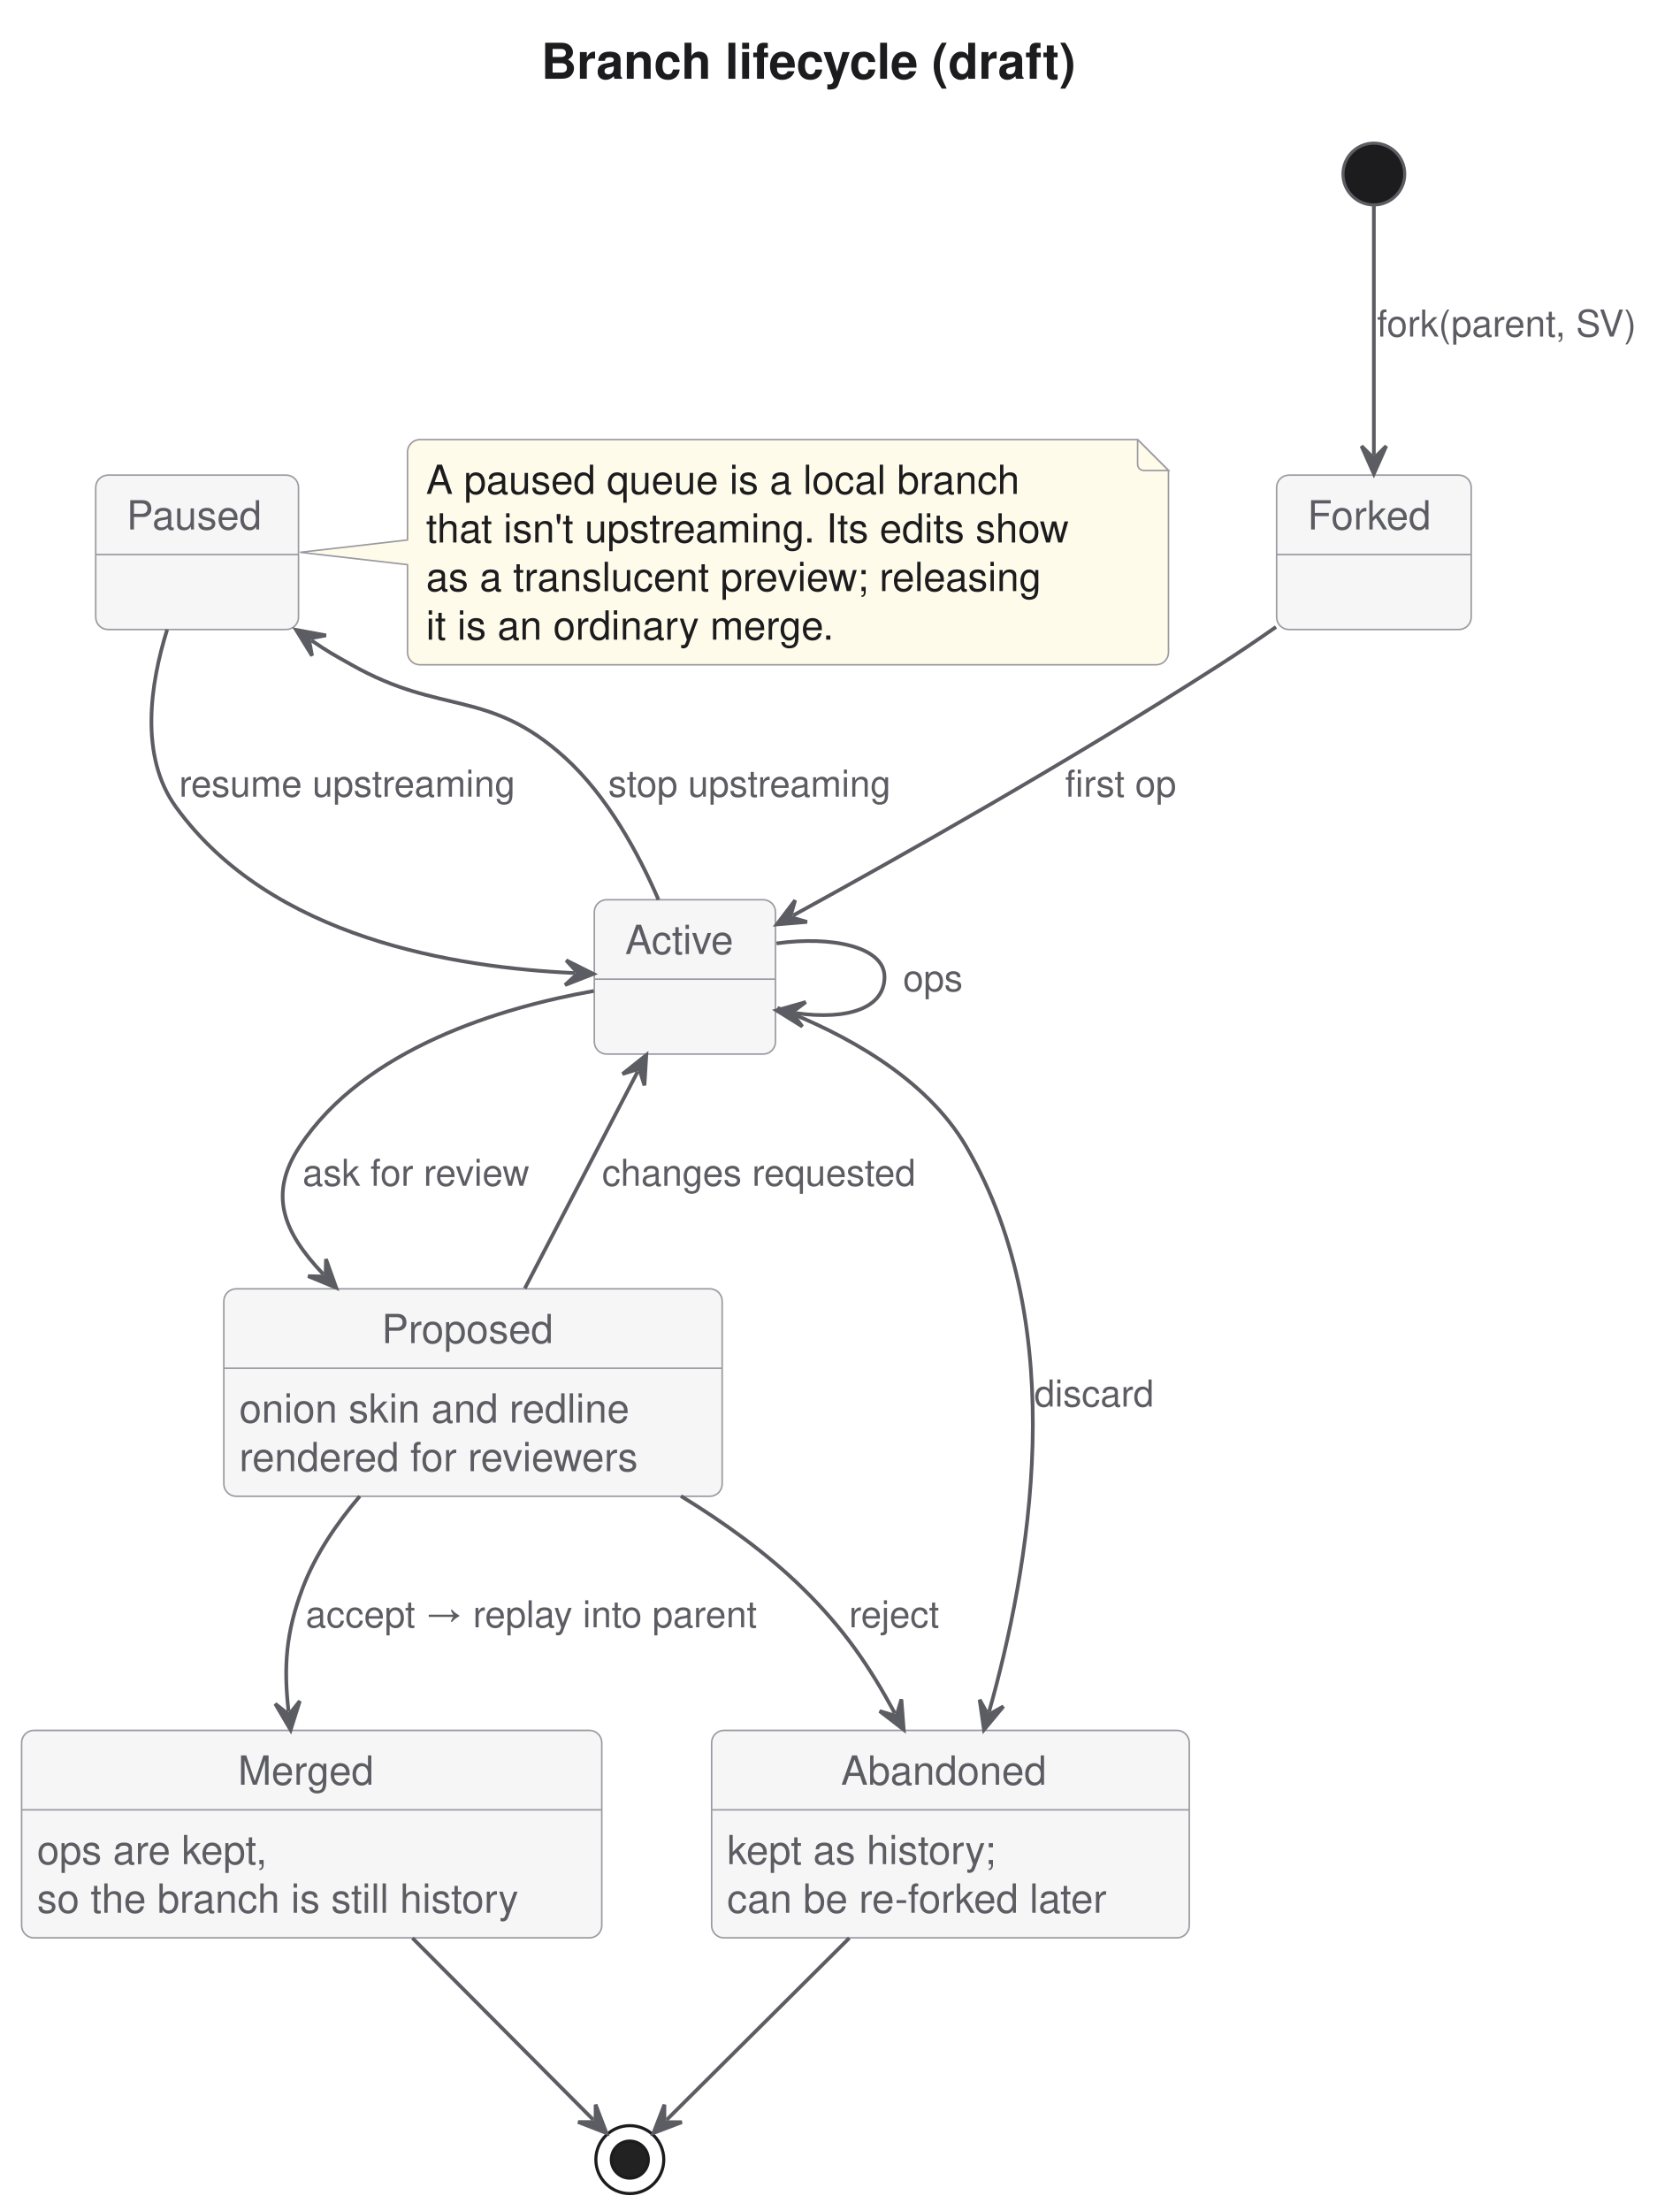
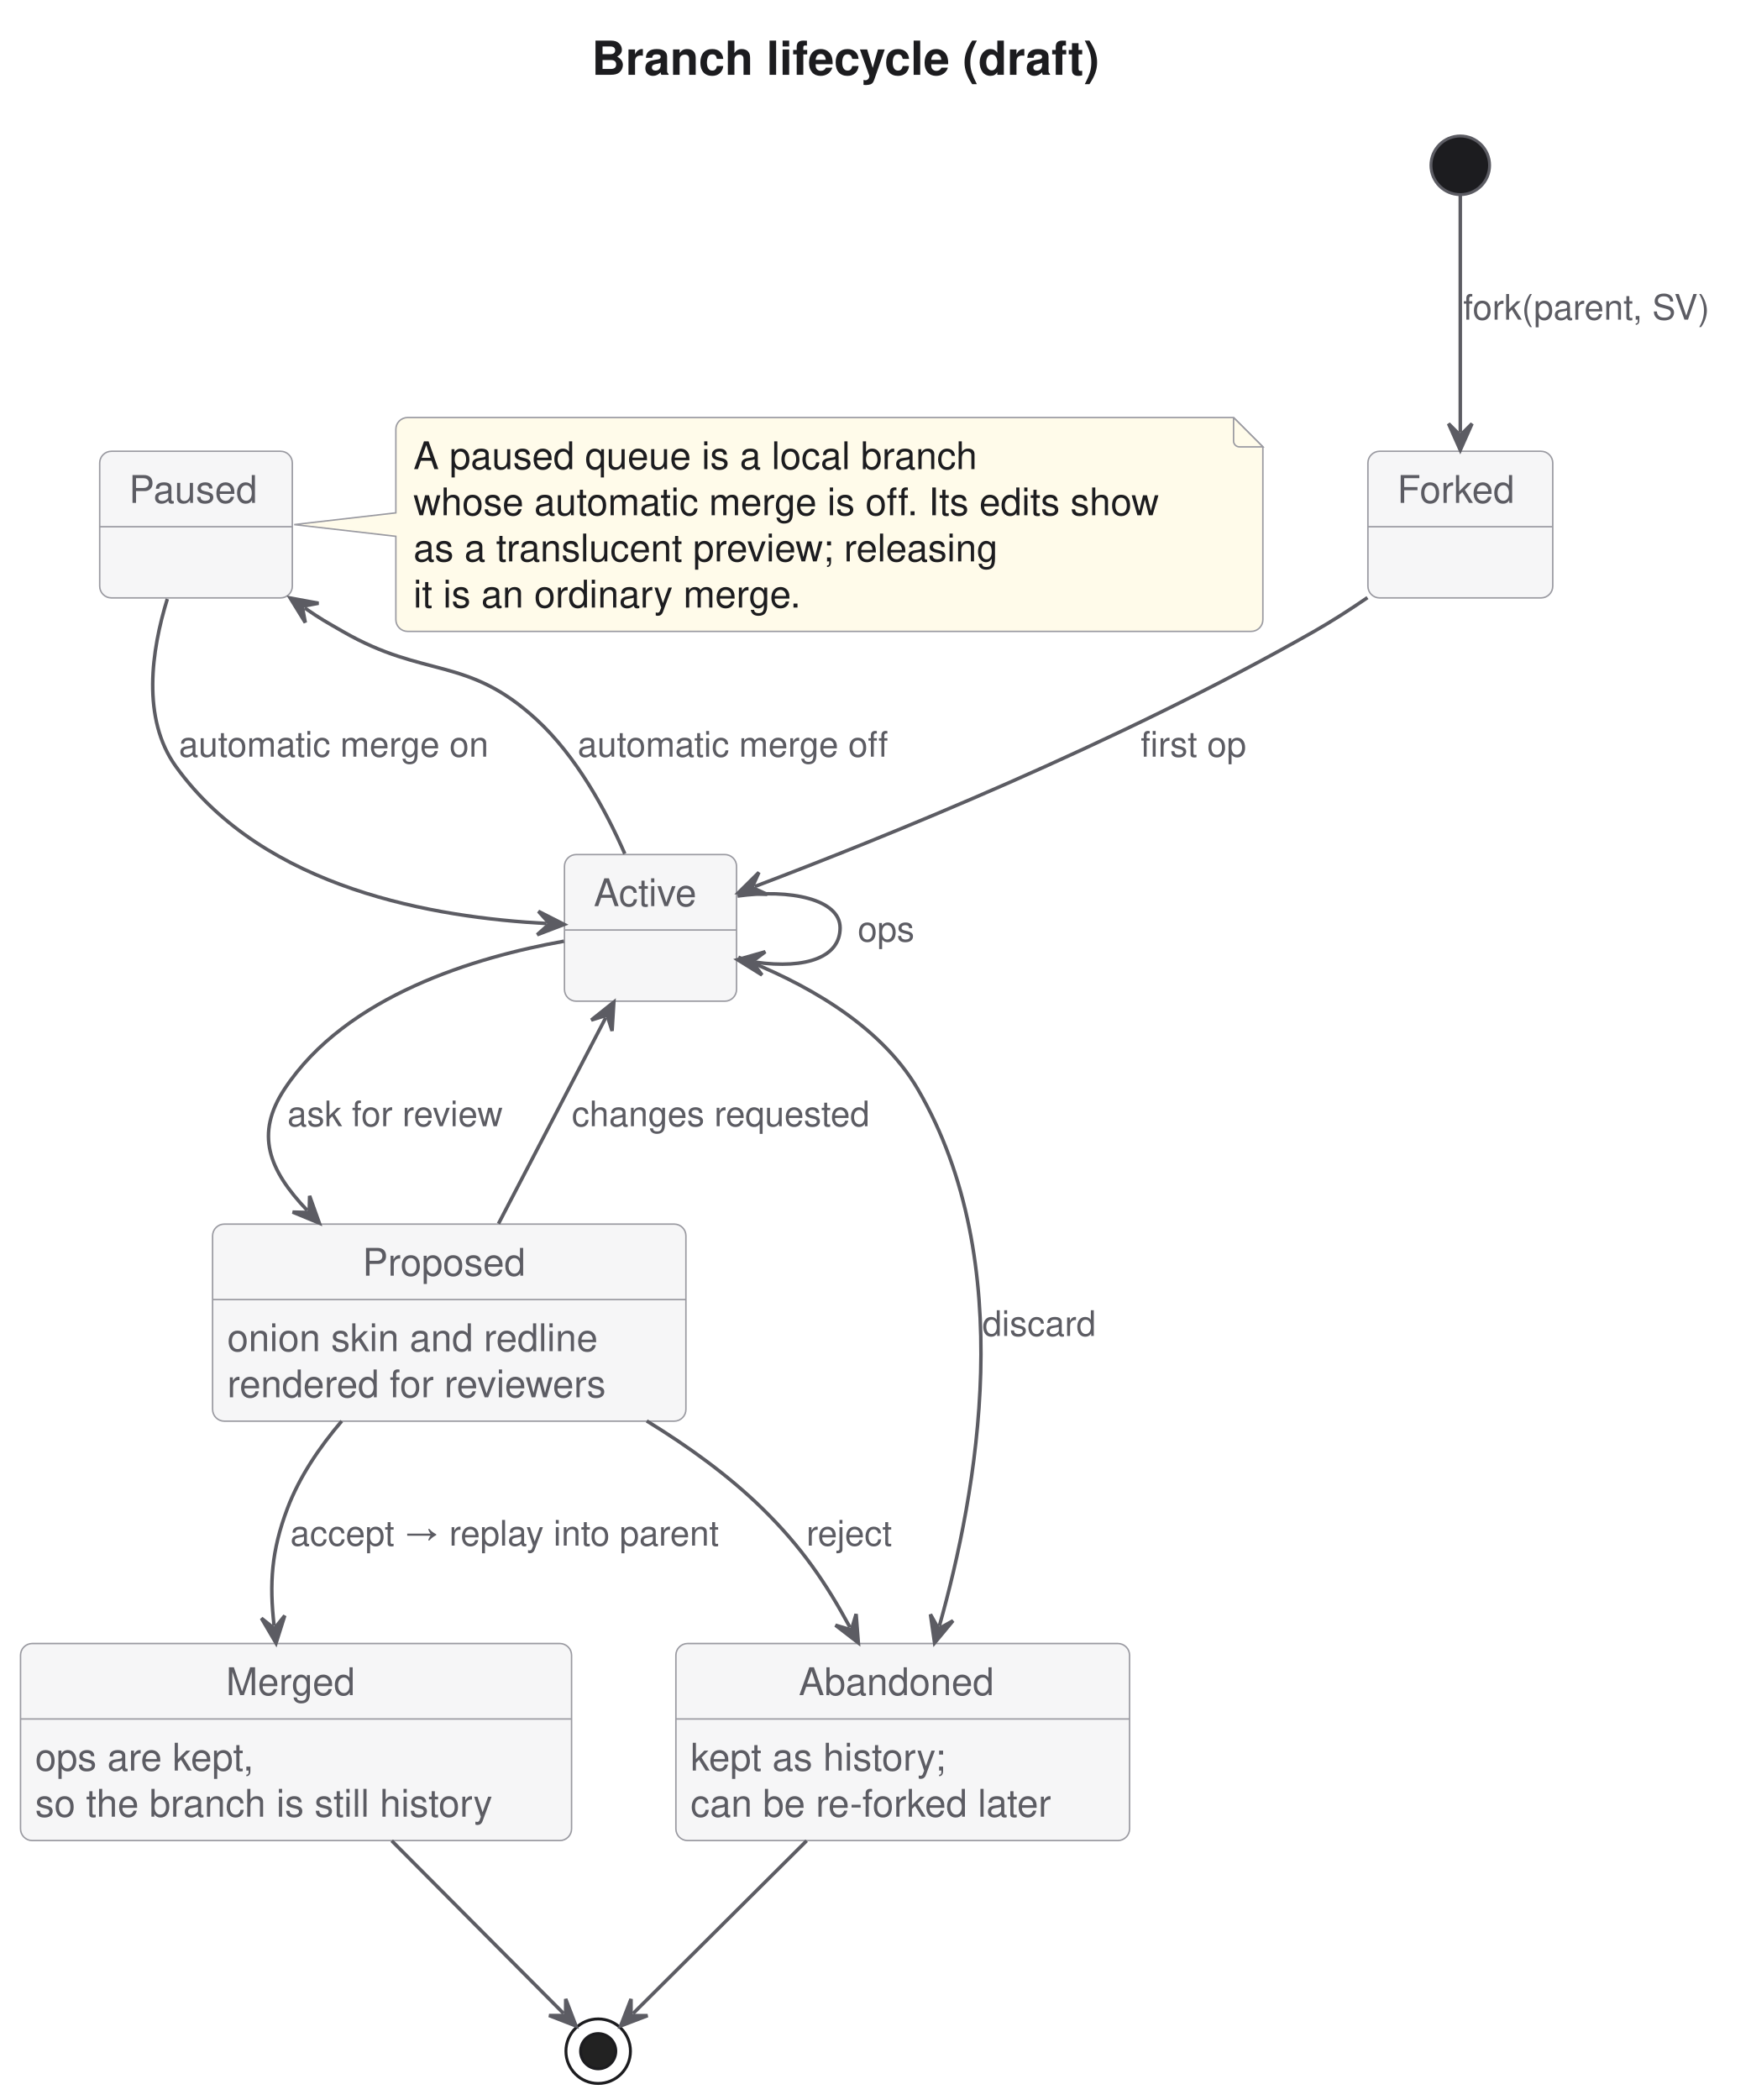
- <svg xmlns="http://www.w3.org/2000/svg" contentStyleType="text/css" data-diagram-type="STATE" height="716px" preserveAspectRatio="none" style="width:544px;height:716px;" version="1.1" viewBox="0 0 544 716" width="544px" zoomAndPan="magnify">
+ <svg xmlns="http://www.w3.org/2000/svg" contentStyleType="text/css" data-diagram-type="STATE" height="716px" preserveAspectRatio="none" style="width:597px;height:716px;" version="1.1" viewBox="0 0 597 716" width="597px" zoomAndPan="magnify">
  <defs />
  <g>
    <g class="title" data-source-line="2">
-       <text fill="#1C1C1F" font-family="Helvetica" font-size="16" font-weight="bold" lengthAdjust="spacing" textLength="180.383" x="175.269" y="25.5">Branch lifecycle (draft)</text>
+       <text fill="#1C1C1F" font-family="Helvetica" font-size="16" font-weight="bold" lengthAdjust="spacing" textLength="180.383" x="201.769" y="25.5">Branch lifecycle (draft)</text>
    </g>
-     <ellipse cx="445" cy="56.359" fill="#1C1C1F" rx="10" ry="10" style="stroke:#5C5C63;stroke-width:1;" />
+     <ellipse cx="498" cy="56.359" fill="#1C1C1F" rx="10" ry="10" style="stroke:#5C5C63;stroke-width:1;" />
    <g id="Forked">
-       <rect fill="#F6F6F7" height="50" rx="4" ry="4" style="stroke:#9A9AA1;stroke-width:0.5;" width="63.037" x="413.5" y="153.859" />
-       <line style="stroke:#9A9AA1;stroke-width:0.5;" x1="413.5" x2="476.537" y1="179.589" y2="179.589" />
-       <text fill="#5C5C63" font-family="Helvetica" font-size="13" lengthAdjust="spacing" textLength="43.037" x="423.5" y="171.453">Forked</text>
+       <rect fill="#F6F6F7" height="50" rx="4" ry="4" style="stroke:#9A9AA1;stroke-width:0.5;" width="63.037" x="466.5" y="153.859" />
+       <line style="stroke:#9A9AA1;stroke-width:0.5;" x1="466.5" x2="529.537" y1="179.589" y2="179.589" />
+       <text fill="#5C5C63" font-family="Helvetica" font-size="13" lengthAdjust="spacing" textLength="43.037" x="476.5" y="171.453">Forked</text>
    </g>
    <g id="Active">
      <rect fill="#F6F6F7" height="50" rx="4" ry="4" style="stroke:#9A9AA1;stroke-width:0.5;" width="58.683" x="192.5" y="291.359" />
      <line style="stroke:#9A9AA1;stroke-width:0.5;" x1="192.5" x2="251.183" y1="317.089" y2="317.089" />
      <text fill="#5C5C63" font-family="Helvetica" font-size="13" lengthAdjust="spacing" textLength="38.683" x="202.5" y="308.953">Active</text>
    </g>
    <g id="Paused">
-       <rect fill="#F6F6F7" height="50" rx="4" ry="4" style="stroke:#9A9AA1;stroke-width:0.5;" width="65.69" x="31" y="153.859" />
-       <line style="stroke:#9A9AA1;stroke-width:0.5;" x1="31" x2="96.69" y1="179.589" y2="179.589" />
-       <text fill="#5C5C63" font-family="Helvetica" font-size="13" lengthAdjust="spacing" textLength="45.69" x="41" y="171.453">Paused</text>
+       <rect fill="#F6F6F7" height="50" rx="4" ry="4" style="stroke:#9A9AA1;stroke-width:0.5;" width="65.69" x="34" y="153.859" />
+       <line style="stroke:#9A9AA1;stroke-width:0.5;" x1="34" x2="99.69" y1="179.589" y2="179.589" />
+       <text fill="#5C5C63" font-family="Helvetica" font-size="13" lengthAdjust="spacing" textLength="45.69" x="44" y="171.453">Paused</text>
    </g>
    <g id="Proposed">
      <rect fill="#F6F6F7" height="67.189" rx="4" ry="4" style="stroke:#9A9AA1;stroke-width:0.5;" width="161.419" x="72.5" y="417.359" />
      <line style="stroke:#9A9AA1;stroke-width:0.5;" x1="72.5" x2="233.919" y1="443.089" y2="443.089" />
      <text fill="#5C5C63" font-family="Helvetica" font-size="13" lengthAdjust="spacing" textLength="59.148" x="123.636" y="434.953">Proposed</text>
      <text fill="#5C5C63" font-family="Helvetica" font-size="13" lengthAdjust="spacing" textLength="134.824" x="77.5" y="460.683">onion skin and redline</text>
      <text fill="#5C5C63" font-family="Helvetica" font-size="13" lengthAdjust="spacing" textLength="141.419" x="77.5" y="476.412">rendered for reviewers</text>
    </g>
    <g id="Merged">
      <rect fill="#F6F6F7" height="67.189" rx="4" ry="4" style="stroke:#9A9AA1;stroke-width:0.5;" width="187.921" x="7" y="560.359" />
      <line style="stroke:#9A9AA1;stroke-width:0.5;" x1="7" x2="194.921" y1="586.089" y2="586.089" />
      <text fill="#5C5C63" font-family="Helvetica" font-size="13" lengthAdjust="spacing" textLength="47.728" x="77.096" y="577.953">Merged</text>
      <text fill="#5C5C63" font-family="Helvetica" font-size="13" lengthAdjust="spacing" textLength="80.374" x="12" y="603.683">ops are kept,</text>
      <text fill="#5C5C63" font-family="Helvetica" font-size="13" lengthAdjust="spacing" textLength="167.921" x="12" y="619.412">so the branch is still history</text>
    </g>
    <g id="Abandoned">
      <rect fill="#F6F6F7" height="67.189" rx="4" ry="4" style="stroke:#9A9AA1;stroke-width:0.5;" width="154.716" x="230.5" y="560.359" />
      <line style="stroke:#9A9AA1;stroke-width:0.5;" x1="230.5" x2="385.216" y1="586.089" y2="586.089" />
      <text fill="#5C5C63" font-family="Helvetica" font-size="13" lengthAdjust="spacing" textLength="70.884" x="272.416" y="577.953">Abandoned</text>
      <text fill="#5C5C63" font-family="Helvetica" font-size="13" lengthAdjust="spacing" textLength="94.269" x="235.5" y="603.683">kept as history;</text>
      <text fill="#5C5C63" font-family="Helvetica" font-size="13" lengthAdjust="spacing" textLength="134.716" x="235.5" y="619.412">can be re-forked later</text>
    </g>
    <ellipse cx="204" cy="699.359" fill="none" rx="11" ry="11" style="stroke:#1C1C1F;stroke-width:1;" />
    <ellipse cx="204" cy="699.359" fill="#222222" rx="6" ry="6" style="stroke:#1C1C1F;stroke-width:1;" />
    <g class="entity" data-entity="GMN2" data-source-line="22" data-uid="ent0003" id="entity_GMN2">
-       <path d="M132,146.359 L132,174.859 L97.2,178.859 L132,182.859 L132,211.277 A4,4 0 0 0 136,215.277 L374.475,215.277 A4,4 0 0 0 378.475,211.277 L378.475,152.359 L368.475,142.359 L136,142.359 A4,4 0 0 0 132,146.359" fill="#FFFBEA" style="stroke:#9A9AA1;stroke-width:0.5;" />
-       <path d="M368.475,142.359 L368.475,150.359 A2,2 0 0 0 370.475,152.359 L378.475,152.359 L368.475,142.359" fill="#FFFBEA" style="stroke:#9A9AA1;stroke-width:0.5;" />
-       <text fill="#1C1C1F" font-family="Helvetica" font-size="13" lengthAdjust="spacing" textLength="203.823" x="138" y="159.953">A paused queue is a local branch</text>
-       <text fill="#1C1C1F" font-family="Helvetica" font-size="13" lengthAdjust="spacing" textLength="225.475" x="138" y="175.683">that isn't upstreaming. Its edits show</text>
-       <text fill="#1C1C1F" font-family="Helvetica" font-size="13" lengthAdjust="spacing" textLength="214.043" x="138" y="191.412">as a translucent preview; releasing</text>
-       <text fill="#1C1C1F" font-family="Helvetica" font-size="13" lengthAdjust="spacing" textLength="141.153" x="138" y="207.142">it is an ordinary merge.</text>
+       <path d="M135,146.359 L135,174.859 L100.33,178.859 L135,182.859 L135,211.277 A4,4 0 0 0 139,215.277 L426.682,215.277 A4,4 0 0 0 430.682,211.277 L430.682,152.359 L420.682,142.359 L139,142.359 A4,4 0 0 0 135,146.359" fill="#FFFBEA" style="stroke:#9A9AA1;stroke-width:0.5;" />
+       <path d="M420.682,142.359 L420.682,150.359 A2,2 0 0 0 422.682,152.359 L430.682,152.359 L420.682,142.359" fill="#FFFBEA" style="stroke:#9A9AA1;stroke-width:0.5;" />
+       <text fill="#1C1C1F" font-family="Helvetica" font-size="13" lengthAdjust="spacing" textLength="203.823" x="141" y="159.953">A paused queue is a local branch</text>
+       <text fill="#1C1C1F" font-family="Helvetica" font-size="13" lengthAdjust="spacing" textLength="274.682" x="141" y="175.683">whose automatic merge is off. Its edits show</text>
+       <text fill="#1C1C1F" font-family="Helvetica" font-size="13" lengthAdjust="spacing" textLength="214.043" x="141" y="191.412">as a translucent preview; releasing</text>
+       <text fill="#1C1C1F" font-family="Helvetica" font-size="13" lengthAdjust="spacing" textLength="141.153" x="141" y="207.142">it is an ordinary merge.</text>
    </g>
    <g class="link" data-entity-1=".start." data-entity-2="Forked" data-source-line="4" data-uid="lnk4" id="link_.start._Forked">
-       <path d="M445,66.419 C445,84.699 445,120.549 445,147.449" fill="none" id="*start*-to-Forked" style="stroke:#5C5C63;stroke-width:1.2;" />
-       <polygon fill="#5C5C63" points="445,153.449,449,144.449,445,148.449,441,144.449,445,153.449" style="stroke:#5C5C63;stroke-width:1.2;" />
-       <text fill="#5C5C63" font-family="Helvetica" font-size="12" lengthAdjust="spacing" textLength="90.92" x="446" y="108.984">fork(parent, SV)</text>
+       <path d="M498,66.419 C498,84.699 498,120.549 498,147.449" fill="none" id="*start*-to-Forked" style="stroke:#5C5C63;stroke-width:1.2;" />
+       <polygon fill="#5C5C63" points="498,153.449,502,144.449,498,148.449,494,144.449,498,153.449" style="stroke:#5C5C63;stroke-width:1.2;" />
+       <text fill="#5C5C63" font-family="Helvetica" font-size="12" lengthAdjust="spacing" textLength="90.92" x="499" y="108.984">fork(parent, SV)</text>
    </g>
    <g class="link" data-entity-1="Forked" data-entity-2="Active" data-source-line="5" data-uid="lnk6" id="link_Forked_Active">
-       <path d="M413.3,203.039 C407.29,207.239 401,211.509 395,215.359 C345.81,246.939 291.692,277.386 256.842,296.486" fill="none" id="Forked-to-Active" style="stroke:#5C5C63;stroke-width:1.2;" />
-       <polygon fill="#5C5C63" points="251.58,299.369,261.395,298.552,255.965,296.966,257.55,291.536,251.58,299.369" style="stroke:#5C5C63;stroke-width:1.2;" />
-       <text fill="#5C5C63" font-family="Helvetica" font-size="12" lengthAdjust="spacing" textLength="40.043" x="345" y="257.984">first op</text>
+       <path d="M466.35,203.759 C460.39,207.849 454.11,211.889 448,215.359 C380.68,253.639 301.55,285.522 257.42,302.252" fill="none" id="Forked-to-Active" style="stroke:#5C5C63;stroke-width:1.2;" />
+       <polygon fill="#5C5C63" points="251.81,304.379,261.644,304.929,256.485,302.607,258.808,297.449,251.81,304.379" style="stroke:#5C5C63;stroke-width:1.2;" />
+       <text fill="#5C5C63" font-family="Helvetica" font-size="12" lengthAdjust="spacing" textLength="40.043" x="389" y="257.984">first op</text>
    </g>
    <g class="link" data-entity-1="Active" data-entity-2="Active" data-source-line="6" data-uid="lnk7" id="link_Active_Active">
      <path d="M251.52,305.509 C269.49,302.989 286.5,306.609 286.5,316.359 C286.5,326.109 275.432,330.563 257.462,328.043" fill="none" id="Active-to-Active" style="stroke:#5C5C63;stroke-width:1.2;" />
      <polygon fill="#5C5C63" points="251.52,327.209,259.877,332.421,256.471,327.904,260.988,324.498,251.52,327.209" style="stroke:#5C5C63;stroke-width:1.2;" />
      <text fill="#5C5C63" font-family="Helvetica" font-size="12" lengthAdjust="spacing" textLength="20.877" x="292.5" y="320.984">ops</text>
    </g>
    <g class="link" data-entity-1="Active" data-entity-2="Paused" data-source-line="7" data-uid="lnk9" id="link_Active_Paused">
-       <path d="M213.28,291.349 C206.85,276.469 196.81,257.879 183,245.359 C158.22,222.899 143.12,231.789 114,215.359 C107.97,211.959 106.733,211.386 100.853,207.366" fill="none" id="Active-to-Paused" style="stroke:#5C5C63;stroke-width:1.2;" />
-       <polygon fill="#5C5C63" points="95.9,203.979,101.072,212.361,100.028,206.801,105.587,205.757,95.9,203.979" style="stroke:#5C5C63;stroke-width:1.2;" />
-       <text fill="#5C5C63" font-family="Helvetica" font-size="12" lengthAdjust="spacing" textLength="99" x="197" y="257.984">stop upstreaming</text>
+       <path d="M213.07,291.089 C206.6,276.299 196.61,257.899 183,245.359 C159.3,223.529 144.93,231.429 117,215.359 C111,211.909 109.779,211.311 103.899,207.281" fill="none" id="Active-to-Paused" style="stroke:#5C5C63;stroke-width:1.2;" />
+       <polygon fill="#5C5C63" points="98.95,203.889,104.112,212.277,103.074,206.716,108.635,205.678,98.95,203.889" style="stroke:#5C5C63;stroke-width:1.2;" />
+       <text fill="#5C5C63" font-family="Helvetica" font-size="12" lengthAdjust="spacing" textLength="115.102" x="197" y="257.984">automatic merge off</text>
    </g>
    <g class="link" data-entity-1="Paused" data-entity-2="Active" data-source-line="8" data-uid="lnk10" id="link_Paused_Active">
-       <path d="M54.15,203.869 C48.66,221.409 45.08,244.919 57,261.359 C87.96,304.069 147.706,313.344 186.206,315.114" fill="none" id="Paused-to-Active" style="stroke:#5C5C63;stroke-width:1.2;" />
-       <polygon fill="#5C5C63" points="192.2,315.389,183.393,310.98,187.205,315.16,183.026,318.972,192.2,315.389" style="stroke:#5C5C63;stroke-width:1.2;" />
-       <text fill="#5C5C63" font-family="Helvetica" font-size="12" lengthAdjust="spacing" textLength="116.648" x="58" y="257.984">resume upstreaming</text>
+       <path d="M57.06,204.219 C51.65,221.709 48.21,244.999 60,261.359 C90.25,303.329 148.538,312.85 186.399,314.87" fill="none" id="Paused-to-Active" style="stroke:#5C5C63;stroke-width:1.2;" />
+       <polygon fill="#5C5C63" points="192.39,315.189,183.616,310.716,187.397,314.923,183.19,318.704,192.39,315.189" style="stroke:#5C5C63;stroke-width:1.2;" />
+       <text fill="#5C5C63" font-family="Helvetica" font-size="12" lengthAdjust="spacing" textLength="113.309" x="61" y="257.984">automatic merge on</text>
    </g>
    <g class="link" data-entity-1="Active" data-entity-2="Proposed" data-source-line="9" data-uid="lnk12" id="link_Active_Proposed">
      <path d="M192.33,320.909 C162.5,326.229 118.04,339.359 97,371.359 C86.98,386.609 91.502,398.755 104.762,412.675" fill="none" id="Active-to-Proposed" style="stroke:#5C5C63;stroke-width:1.2;" />
      <polygon fill="#5C5C63" points="108.9,417.019,105.589,407.744,105.451,413.399,99.796,413.262,108.9,417.019" style="stroke:#5C5C63;stroke-width:1.2;" />
      <text fill="#5C5C63" font-family="Helvetica" font-size="12" lengthAdjust="spacing" textLength="80.543" x="98" y="383.984">ask for review</text>
    </g>
    <g class="link" data-entity-1="Proposed" data-entity-2="Active" data-source-line="10" data-uid="lnk13" id="link_Proposed_Active">
      <path d="M170,417.219 C182.17,393.849 195.531,368.202 206.571,346.982" fill="none" id="Proposed-to-Active" style="stroke:#5C5C63;stroke-width:1.2;" />
      <polygon fill="#5C5C63" points="209.34,341.659,201.638,347.797,207.032,346.095,208.735,351.49,209.34,341.659" style="stroke:#5C5C63;stroke-width:1.2;" />
      <text fill="#5C5C63" font-family="Helvetica" font-size="12" lengthAdjust="spacing" textLength="109.4" x="195" y="383.984">changes requested</text>
    </g>
    <g class="link" data-entity-1="Proposed" data-entity-2="Merged" data-source-line="11" data-uid="lnk15" id="link_Proposed_Merged">
      <path d="M116.54,484.519 C108.98,493.379 102.08,503.539 98,514.359 C92.56,528.779 91.839,539.797 93.469,554.277" fill="none" id="Proposed-to-Merged" style="stroke:#5C5C63;stroke-width:1.2;" />
      <polygon fill="#5C5C63" points="94.14,560.239,97.108,550.848,93.581,555.271,89.158,551.743,94.14,560.239" style="stroke:#5C5C63;stroke-width:1.2;" />
      <text fill="#5C5C63" font-family="Helvetica" font-size="12" lengthAdjust="spacing" textLength="156.65" x="99" y="526.984">accept → replay into parent</text>
    </g>
    <g class="link" data-entity-1="Proposed" data-entity-2="Abandoned" data-source-line="12" data-uid="lnk17" id="link_Proposed_Abandoned">
      <path d="M220.55,484.469 C234.52,493.029 248.48,503.069 260,514.359 C273.35,527.439 281.667,539.681 289.867,554.851" fill="none" id="Proposed-to-Abandoned" style="stroke:#5C5C63;stroke-width:1.2;" />
      <polygon fill="#5C5C63" points="292.72,560.129,291.959,550.31,290.342,555.731,284.921,554.114,292.72,560.129" style="stroke:#5C5C63;stroke-width:1.2;" />
      <text fill="#5C5C63" font-family="Helvetica" font-size="12" lengthAdjust="spacing" textLength="32.197" x="275" y="526.984">reject</text>
    </g>
    <g class="link" data-entity-1="Active" data-entity-2="Abandoned" data-source-line="13" data-uid="lnk18" id="link_Active_Abandoned">
      <path d="M251.8,326.369 C272.92,334.479 299.76,348.669 313,371.359 C347.5,430.499 333.239,508.705 320.349,554.395" fill="none" id="Active-to-Abandoned" style="stroke:#5C5C63;stroke-width:1.2;" />
      <polygon fill="#5C5C63" points="318.72,560.169,325.013,552.594,320.078,555.357,317.314,550.421,318.72,560.169" style="stroke:#5C5C63;stroke-width:1.2;" />
      <text fill="#5C5C63" font-family="Helvetica" font-size="12" lengthAdjust="spacing" textLength="42.047" x="335" y="455.484">discard</text>
    </g>
    <g class="link" data-entity-1="Merged" data-entity-2=".end." data-source-line="14" data-uid="lnk20" id="link_Merged_.end.">
      <path d="M133.59,627.609 C155.75,649.879 179.109,673.335 192.199,686.495" fill="none" id="Merged-to-*end*" style="stroke:#5C5C63;stroke-width:1.2;" />
      <polygon fill="#5C5C63" points="196.43,690.749,192.919,681.548,192.904,687.204,187.247,687.189,196.43,690.749" style="stroke:#5C5C63;stroke-width:1.2;" />
    </g>
    <g class="link" data-entity-1="Abandoned" data-entity-2=".end." data-source-line="15" data-uid="lnk21" id="link_Abandoned_.end.">
      <path d="M275.09,627.609 C252.72,649.879 229.122,673.356 215.902,686.516" fill="none" id="Abandoned-to-*end*" style="stroke:#5C5C63;stroke-width:1.2;" />
      <polygon fill="#5C5C63" points="211.65,690.749,220.85,687.235,215.194,687.222,215.206,681.565,211.65,690.749" style="stroke:#5C5C63;stroke-width:1.2;" />
    </g>
  </g>
</svg>
